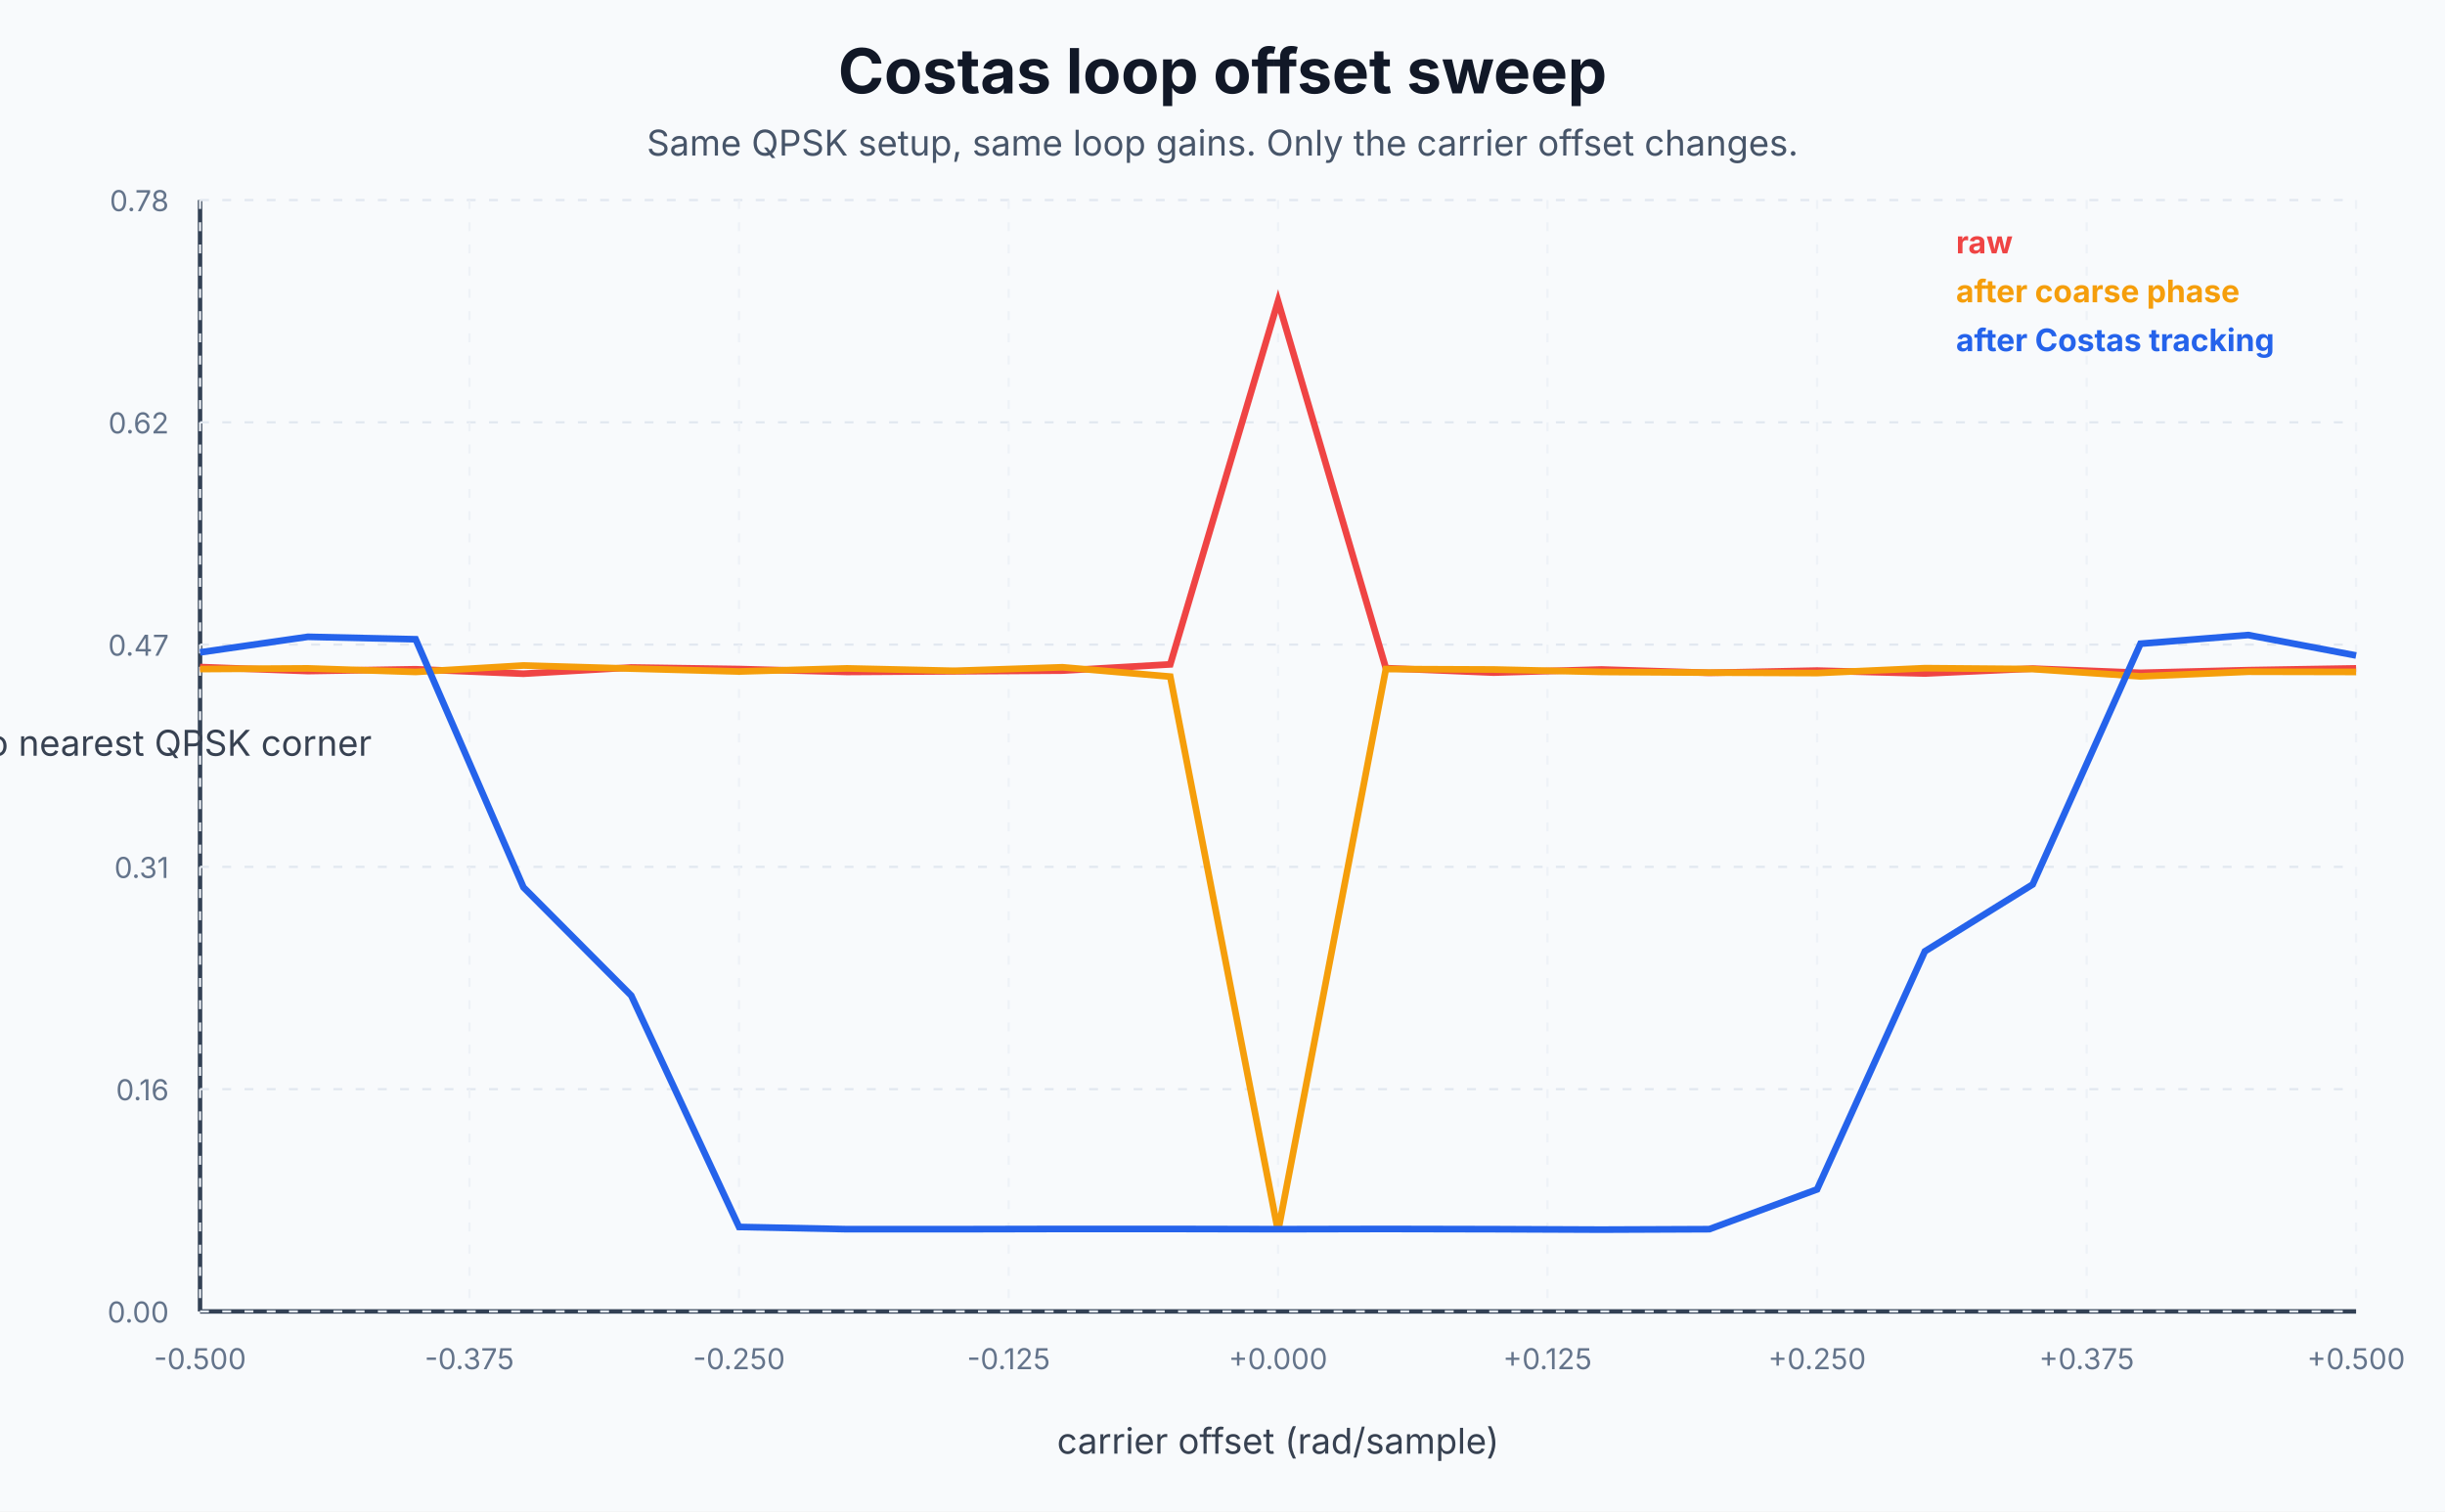
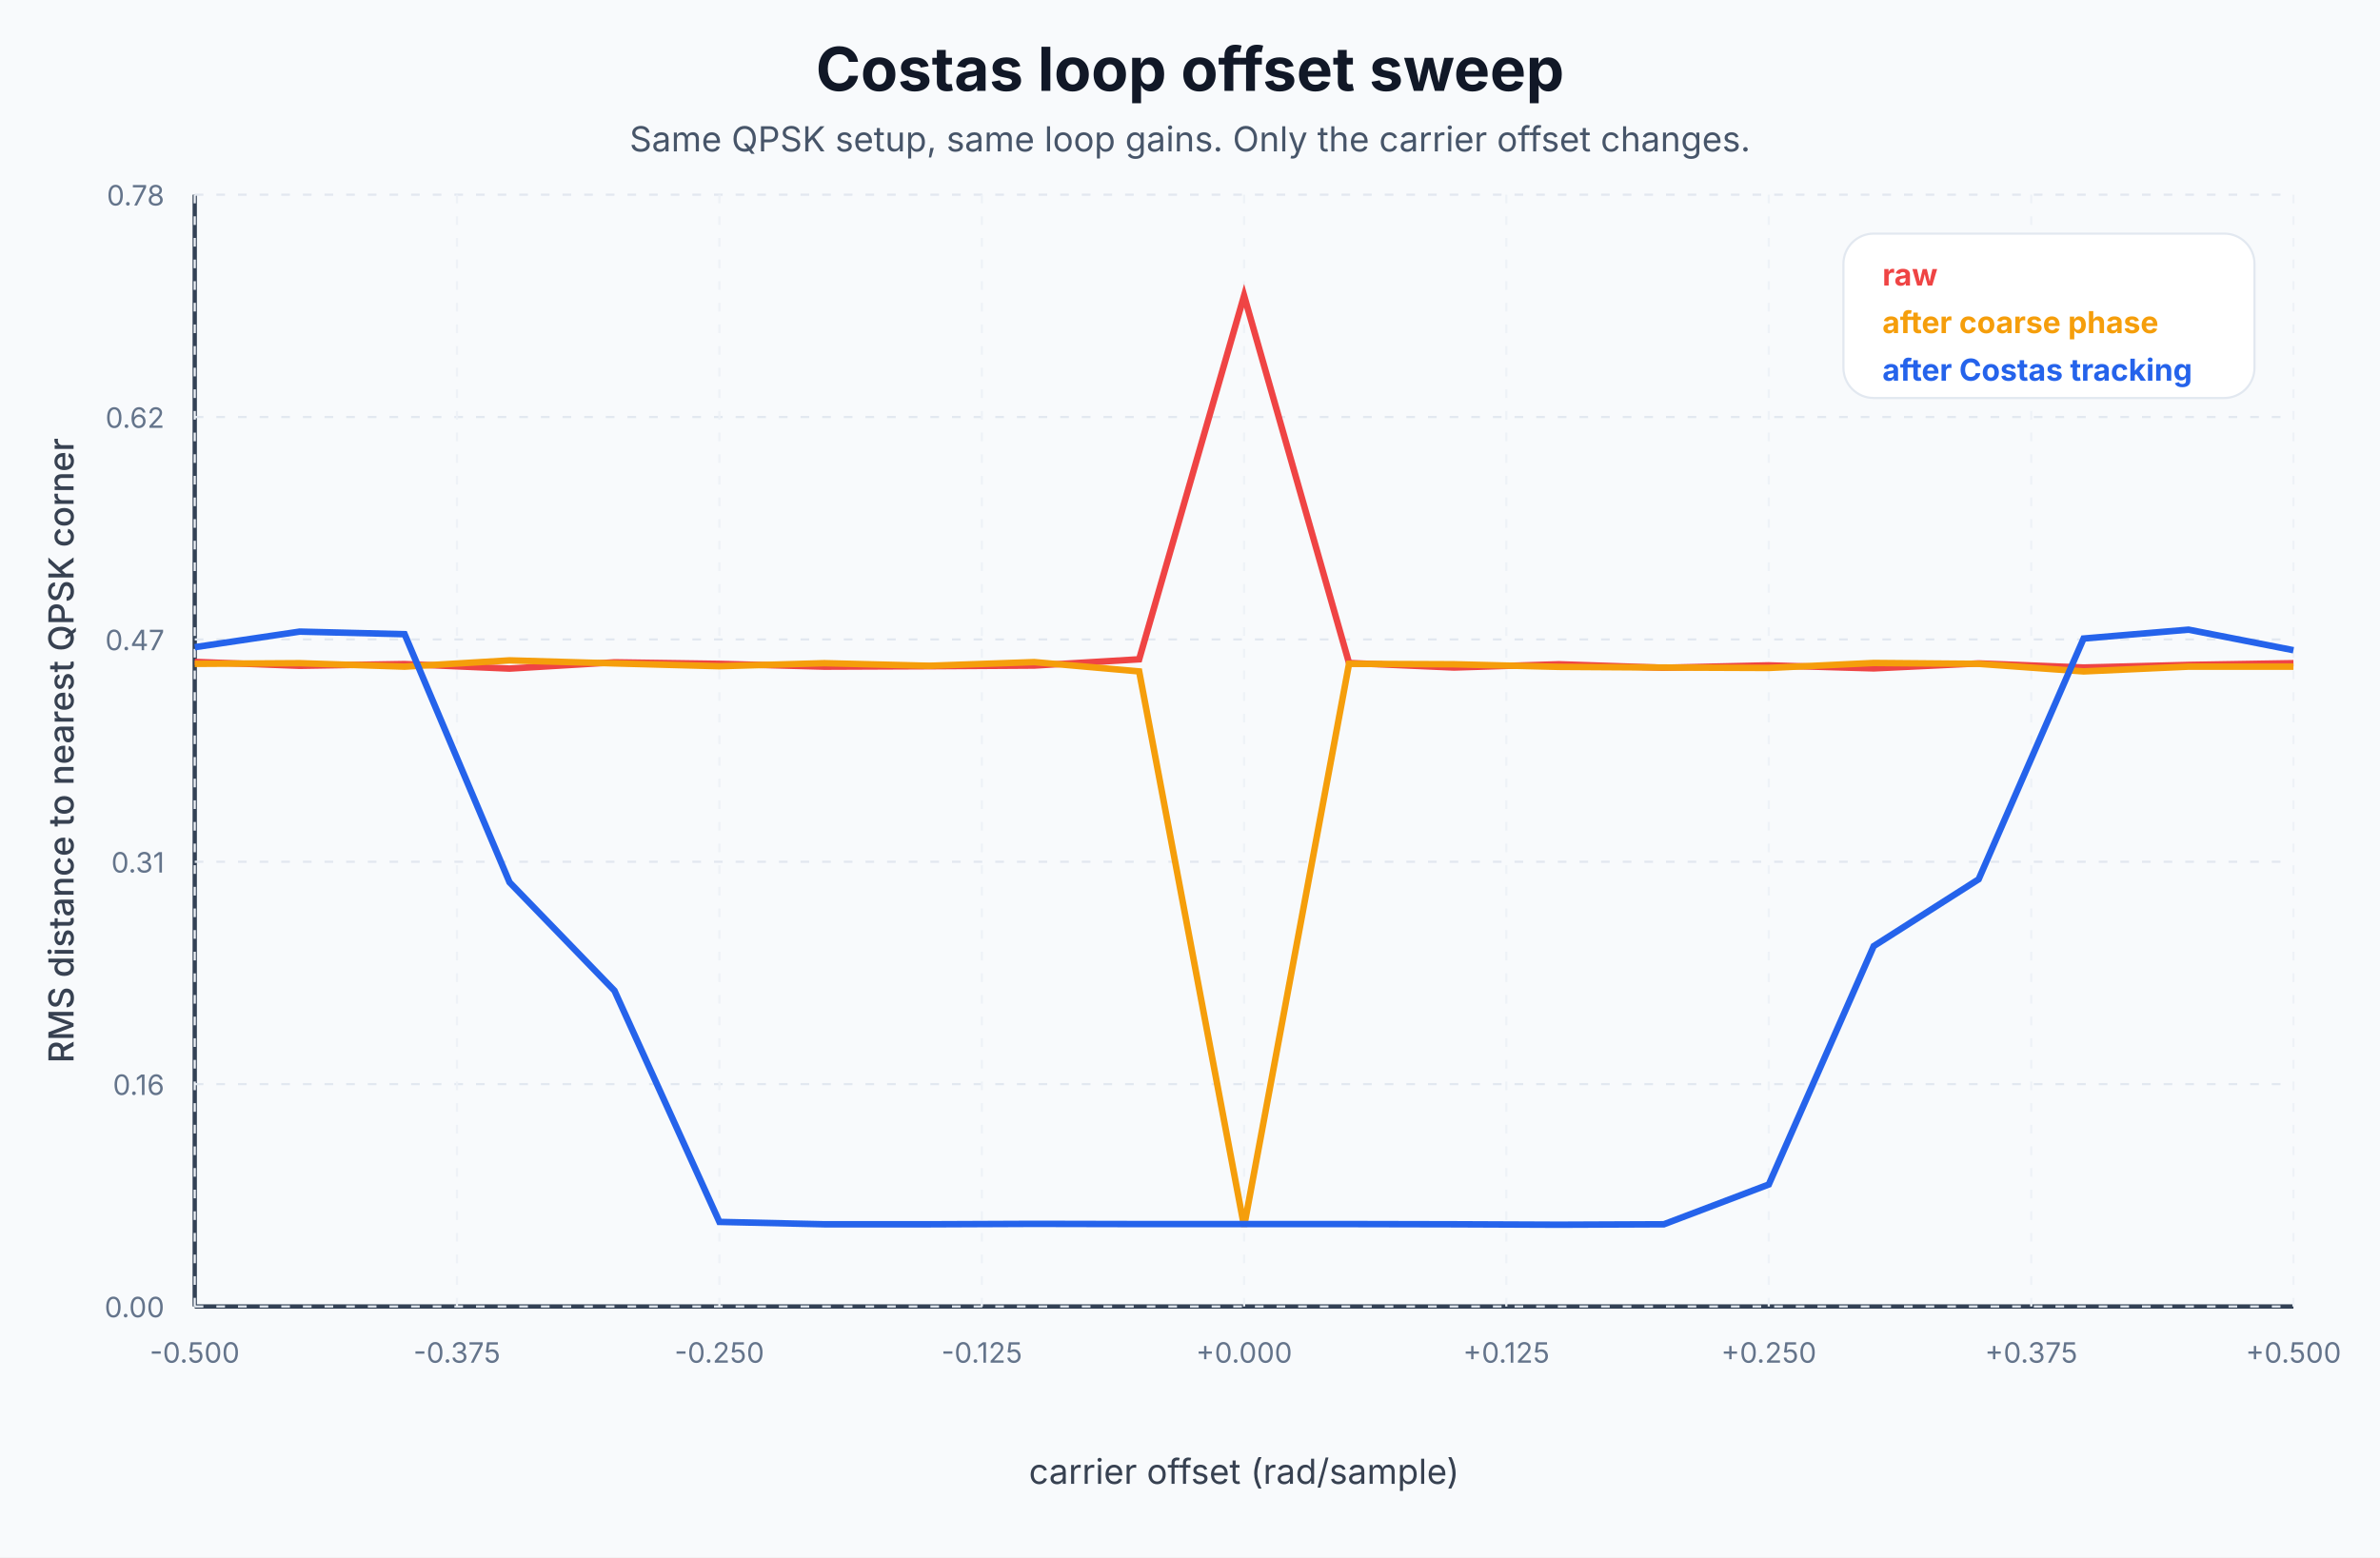
- <svg xmlns="http://www.w3.org/2000/svg" viewBox="0 0 1100 680" width="1100" height="680">
+ <svg xmlns="http://www.w3.org/2000/svg" viewBox="0 0 1100 720" width="1100" height="720">
  <rect width="100%" height="100%" fill="#f8fafc" />
  <text x="550.0" y="42.0" fill="#111827" font-size="28" font-family="Inter, Arial, sans-serif" text-anchor="middle" font-weight="700">Costas loop offset sweep</text>
  <text x="550.0" y="70.0" fill="#475569" font-size="16" font-family="Inter, Arial, sans-serif" text-anchor="middle" font-weight="normal">Same QPSK setup, same loop gains. Only the carrier offset changes.</text>
-   <line x1="90.0" y1="90.0" x2="90.0" y2="590.0" stroke="#334155" stroke-width="2.0" />
-   <line x1="90.0" y1="590.0" x2="1060.0" y2="590.0" stroke="#334155" stroke-width="2.0" />
+   <line x1="90.0" y1="90.0" x2="90.0" y2="604.0" stroke="#334155" stroke-width="2.0" />
+   <line x1="90.0" y1="604.0" x2="1060.0" y2="604.0" stroke="#334155" stroke-width="2.0" />
  <line x1="90.0" y1="90.0" x2="1060.0" y2="90.0" stroke="#e2e8f0" stroke-width="1.0" stroke-dasharray="4 6" />
  <text x="76.0" y="95.0" fill="#64748b" font-size="13" font-family="Inter, Arial, sans-serif" text-anchor="end" font-weight="normal">0.78</text>
-   <line x1="90.0" y1="190.0" x2="1060.0" y2="190.0" stroke="#e2e8f0" stroke-width="1.0" stroke-dasharray="4 6" />
-   <text x="76.0" y="195.0" fill="#64748b" font-size="13" font-family="Inter, Arial, sans-serif" text-anchor="end" font-weight="normal">0.62</text>
-   <line x1="90.0" y1="290.0" x2="1060.0" y2="290.0" stroke="#e2e8f0" stroke-width="1.0" stroke-dasharray="4 6" />
-   <text x="76.0" y="295.0" fill="#64748b" font-size="13" font-family="Inter, Arial, sans-serif" text-anchor="end" font-weight="normal">0.47</text>
-   <line x1="90.0" y1="390.0" x2="1060.0" y2="390.0" stroke="#e2e8f0" stroke-width="1.0" stroke-dasharray="4 6" />
-   <text x="76.0" y="395.0" fill="#64748b" font-size="13" font-family="Inter, Arial, sans-serif" text-anchor="end" font-weight="normal">0.31</text>
-   <line x1="90.0" y1="490.0" x2="1060.0" y2="490.0" stroke="#e2e8f0" stroke-width="1.0" stroke-dasharray="4 6" />
-   <text x="76.0" y="495.0" fill="#64748b" font-size="13" font-family="Inter, Arial, sans-serif" text-anchor="end" font-weight="normal">0.16</text>
-   <line x1="90.0" y1="590.0" x2="1060.0" y2="590.0" stroke="#e2e8f0" stroke-width="1.0" stroke-dasharray="4 6" />
-   <text x="76.0" y="595.0" fill="#64748b" font-size="13" font-family="Inter, Arial, sans-serif" text-anchor="end" font-weight="normal">0.00</text>
-   <line x1="90.0" y1="90.0" x2="90.0" y2="590.0" stroke="#eef2f7" stroke-width="1.0" stroke-dasharray="4 6" />
-   <text x="90.0" y="616.0" fill="#64748b" font-size="13" font-family="Inter, Arial, sans-serif" text-anchor="middle" font-weight="normal">-0.500</text>
-   <line x1="211.2" y1="90.0" x2="211.2" y2="590.0" stroke="#eef2f7" stroke-width="1.0" stroke-dasharray="4 6" />
-   <text x="211.2" y="616.0" fill="#64748b" font-size="13" font-family="Inter, Arial, sans-serif" text-anchor="middle" font-weight="normal">-0.375</text>
-   <line x1="332.5" y1="90.0" x2="332.5" y2="590.0" stroke="#eef2f7" stroke-width="1.0" stroke-dasharray="4 6" />
-   <text x="332.5" y="616.0" fill="#64748b" font-size="13" font-family="Inter, Arial, sans-serif" text-anchor="middle" font-weight="normal">-0.250</text>
-   <line x1="453.8" y1="90.0" x2="453.8" y2="590.0" stroke="#eef2f7" stroke-width="1.0" stroke-dasharray="4 6" />
-   <text x="453.8" y="616.0" fill="#64748b" font-size="13" font-family="Inter, Arial, sans-serif" text-anchor="middle" font-weight="normal">-0.125</text>
-   <line x1="575.0" y1="90.0" x2="575.0" y2="590.0" stroke="#eef2f7" stroke-width="1.0" stroke-dasharray="4 6" />
-   <text x="575.0" y="616.0" fill="#64748b" font-size="13" font-family="Inter, Arial, sans-serif" text-anchor="middle" font-weight="normal">+0.000</text>
-   <line x1="696.2" y1="90.0" x2="696.2" y2="590.0" stroke="#eef2f7" stroke-width="1.0" stroke-dasharray="4 6" />
-   <text x="696.2" y="616.0" fill="#64748b" font-size="13" font-family="Inter, Arial, sans-serif" text-anchor="middle" font-weight="normal">+0.125</text>
-   <line x1="817.5" y1="90.0" x2="817.5" y2="590.0" stroke="#eef2f7" stroke-width="1.0" stroke-dasharray="4 6" />
-   <text x="817.5" y="616.0" fill="#64748b" font-size="13" font-family="Inter, Arial, sans-serif" text-anchor="middle" font-weight="normal">+0.250</text>
-   <line x1="938.8" y1="90.0" x2="938.8" y2="590.0" stroke="#eef2f7" stroke-width="1.0" stroke-dasharray="4 6" />
-   <text x="938.8" y="616.0" fill="#64748b" font-size="13" font-family="Inter, Arial, sans-serif" text-anchor="middle" font-weight="normal">+0.375</text>
-   <line x1="1060.0" y1="90.0" x2="1060.0" y2="590.0" stroke="#eef2f7" stroke-width="1.0" stroke-dasharray="4 6" />
-   <text x="1060.0" y="616.0" fill="#64748b" font-size="13" font-family="Inter, Arial, sans-serif" text-anchor="middle" font-weight="normal">+0.500</text>
-   <polyline fill="none" stroke="#ef4444" stroke-width="3" points="90.0,300.1 138.5,301.9 187.0,301.1 235.5,303.1 284.0,300.3 332.5,301.0 381.0,302.3 429.5,302.0 478.0,301.7 526.5,298.9 575.0,135.5 623.5,300.6 672.0,302.6 720.5,301.2 769.0,302.7 817.5,301.7 866.0,303.0 914.5,300.8 963.0,302.7 1011.5,301.5 1060.0,300.7" />
-   <polyline fill="none" stroke="#f59e0b" stroke-width="3" points="90.0,301.0 138.5,300.7 187.0,302.3 235.5,299.4 284.0,300.8 332.5,302.1 381.0,300.7 429.5,301.8 478.0,300.2 526.5,304.4 575.0,554.0 623.5,301.0 672.0,301.2 720.5,302.3 769.0,302.6 817.5,302.8 866.0,300.6 914.5,301.0 963.0,304.3 1011.5,302.2 1060.0,302.3" />
-   <polyline fill="none" stroke="#2563eb" stroke-width="3" points="90.0,293.5 138.5,286.5 187.0,287.6 235.5,399.2 284.0,447.9 332.5,552.0 381.0,553.0 429.5,553.0 478.0,552.9 526.5,552.9 575.0,553.0 623.5,552.9 672.0,553.0 720.5,553.2 769.0,553.0 817.5,535.1 866.0,428.0 914.5,397.9 963.0,289.6 1011.5,285.7 1060.0,294.9" />
-   <text x="880.0" y="114.0" fill="#ef4444" font-size="14" font-family="Inter, Arial, sans-serif" text-anchor="start" font-weight="700">raw</text>
-   <text x="880.0" y="136.0" fill="#f59e0b" font-size="14" font-family="Inter, Arial, sans-serif" text-anchor="start" font-weight="700">after coarse phase</text>
-   <text x="880.0" y="158.0" fill="#2563eb" font-size="14" font-family="Inter, Arial, sans-serif" text-anchor="start" font-weight="700">after Costas tracking</text>
-   <text x="575.0" y="654.0" fill="#374151" font-size="16" font-family="Inter, Arial, sans-serif" text-anchor="middle" font-weight="normal">carrier offset (rad/sample)</text>
-   <text x="24.0" y="340.0" fill="#374151" font-size="16" font-family="Inter, Arial, sans-serif" text-anchor="middle" font-weight="normal">RMS distance to nearest QPSK corner</text>
+   <line x1="90.0" y1="192.8" x2="1060.0" y2="192.8" stroke="#e2e8f0" stroke-width="1.0" stroke-dasharray="4 6" />
+   <text x="76.0" y="197.8" fill="#64748b" font-size="13" font-family="Inter, Arial, sans-serif" text-anchor="end" font-weight="normal">0.62</text>
+   <line x1="90.0" y1="295.6" x2="1060.0" y2="295.6" stroke="#e2e8f0" stroke-width="1.0" stroke-dasharray="4 6" />
+   <text x="76.0" y="300.6" fill="#64748b" font-size="13" font-family="Inter, Arial, sans-serif" text-anchor="end" font-weight="normal">0.47</text>
+   <line x1="90.0" y1="398.4" x2="1060.0" y2="398.4" stroke="#e2e8f0" stroke-width="1.0" stroke-dasharray="4 6" />
+   <text x="76.0" y="403.4" fill="#64748b" font-size="13" font-family="Inter, Arial, sans-serif" text-anchor="end" font-weight="normal">0.31</text>
+   <line x1="90.0" y1="501.2" x2="1060.0" y2="501.2" stroke="#e2e8f0" stroke-width="1.0" stroke-dasharray="4 6" />
+   <text x="76.0" y="506.2" fill="#64748b" font-size="13" font-family="Inter, Arial, sans-serif" text-anchor="end" font-weight="normal">0.16</text>
+   <line x1="90.0" y1="604.0" x2="1060.0" y2="604.0" stroke="#e2e8f0" stroke-width="1.0" stroke-dasharray="4 6" />
+   <text x="76.0" y="609.0" fill="#64748b" font-size="13" font-family="Inter, Arial, sans-serif" text-anchor="end" font-weight="normal">0.00</text>
+   <line x1="90.0" y1="90.0" x2="90.0" y2="604.0" stroke="#eef2f7" stroke-width="1.0" stroke-dasharray="4 6" />
+   <text x="90.0" y="630.0" fill="#64748b" font-size="13" font-family="Inter, Arial, sans-serif" text-anchor="middle" font-weight="normal">-0.500</text>
+   <line x1="211.2" y1="90.0" x2="211.2" y2="604.0" stroke="#eef2f7" stroke-width="1.0" stroke-dasharray="4 6" />
+   <text x="211.2" y="630.0" fill="#64748b" font-size="13" font-family="Inter, Arial, sans-serif" text-anchor="middle" font-weight="normal">-0.375</text>
+   <line x1="332.5" y1="90.0" x2="332.5" y2="604.0" stroke="#eef2f7" stroke-width="1.0" stroke-dasharray="4 6" />
+   <text x="332.5" y="630.0" fill="#64748b" font-size="13" font-family="Inter, Arial, sans-serif" text-anchor="middle" font-weight="normal">-0.250</text>
+   <line x1="453.8" y1="90.0" x2="453.8" y2="604.0" stroke="#eef2f7" stroke-width="1.0" stroke-dasharray="4 6" />
+   <text x="453.8" y="630.0" fill="#64748b" font-size="13" font-family="Inter, Arial, sans-serif" text-anchor="middle" font-weight="normal">-0.125</text>
+   <line x1="575.0" y1="90.0" x2="575.0" y2="604.0" stroke="#eef2f7" stroke-width="1.0" stroke-dasharray="4 6" />
+   <text x="575.0" y="630.0" fill="#64748b" font-size="13" font-family="Inter, Arial, sans-serif" text-anchor="middle" font-weight="normal">+0.000</text>
+   <line x1="696.2" y1="90.0" x2="696.2" y2="604.0" stroke="#eef2f7" stroke-width="1.0" stroke-dasharray="4 6" />
+   <text x="696.2" y="630.0" fill="#64748b" font-size="13" font-family="Inter, Arial, sans-serif" text-anchor="middle" font-weight="normal">+0.125</text>
+   <line x1="817.5" y1="90.0" x2="817.5" y2="604.0" stroke="#eef2f7" stroke-width="1.0" stroke-dasharray="4 6" />
+   <text x="817.5" y="630.0" fill="#64748b" font-size="13" font-family="Inter, Arial, sans-serif" text-anchor="middle" font-weight="normal">+0.250</text>
+   <line x1="938.8" y1="90.0" x2="938.8" y2="604.0" stroke="#eef2f7" stroke-width="1.0" stroke-dasharray="4 6" />
+   <text x="938.8" y="630.0" fill="#64748b" font-size="13" font-family="Inter, Arial, sans-serif" text-anchor="middle" font-weight="normal">+0.375</text>
+   <line x1="1060.0" y1="90.0" x2="1060.0" y2="604.0" stroke="#eef2f7" stroke-width="1.0" stroke-dasharray="4 6" />
+   <text x="1060.0" y="630.0" fill="#64748b" font-size="13" font-family="Inter, Arial, sans-serif" text-anchor="middle" font-weight="normal">+0.500</text>
+   <polyline fill="none" stroke="#ef4444" stroke-width="3" points="90.0,306.0 138.5,307.8 187.0,307.0 235.5,309.1 284.0,306.2 332.5,306.9 381.0,308.2 429.5,308.0 478.0,307.7 526.5,304.8 575.0,136.7 623.5,306.5 672.0,308.6 720.5,307.1 769.0,308.7 817.5,307.6 866.0,309.0 914.5,306.7 963.0,308.6 1011.5,307.4 1060.0,306.6" />
+   <polyline fill="none" stroke="#f59e0b" stroke-width="3" points="90.0,306.9 138.5,306.6 187.0,308.2 235.5,305.3 284.0,306.7 332.5,308.0 381.0,306.6 429.5,307.8 478.0,306.1 526.5,310.4 575.0,567.0 623.5,306.9 672.0,307.1 720.5,308.3 769.0,308.6 817.5,308.8 866.0,306.5 914.5,306.9 963.0,310.4 1011.5,308.2 1060.0,308.2" />
+   <polyline fill="none" stroke="#2563eb" stroke-width="3" points="90.0,299.2 138.5,292.0 187.0,293.2 235.5,407.9 284.0,458.0 332.5,564.9 381.0,566.0 429.5,566.0 478.0,565.8 526.5,565.9 575.0,565.9 623.5,565.9 672.0,566.0 720.5,566.2 769.0,566.0 817.5,547.6 866.0,437.4 914.5,406.5 963.0,295.2 1011.5,291.1 1060.0,300.6" />
+   <rect x="852.0" y="108.0" width="190" height="76" rx="14" fill="#ffffff" stroke="#e2e8f0" />
+   <text x="870.0" y="132.0" fill="#ef4444" font-size="14" font-family="Inter, Arial, sans-serif" text-anchor="start" font-weight="700">raw</text>
+   <text x="870.0" y="154.0" fill="#f59e0b" font-size="14" font-family="Inter, Arial, sans-serif" text-anchor="start" font-weight="700">after coarse phase</text>
+   <text x="870.0" y="176.0" fill="#2563eb" font-size="14" font-family="Inter, Arial, sans-serif" text-anchor="start" font-weight="700">after Costas tracking</text>
+   <text x="575.0" y="686.0" fill="#374151" font-size="16" font-family="Inter, Arial, sans-serif" text-anchor="middle" font-weight="normal">carrier offset (rad/sample)</text>
+   <text x="34.0" y="347.0" fill="#374151" font-size="16" font-family="Inter, Arial, sans-serif" text-anchor="middle" font-weight="500" transform="rotate(-90 34 347.0)">RMS distance to nearest QPSK corner</text>
</svg>
